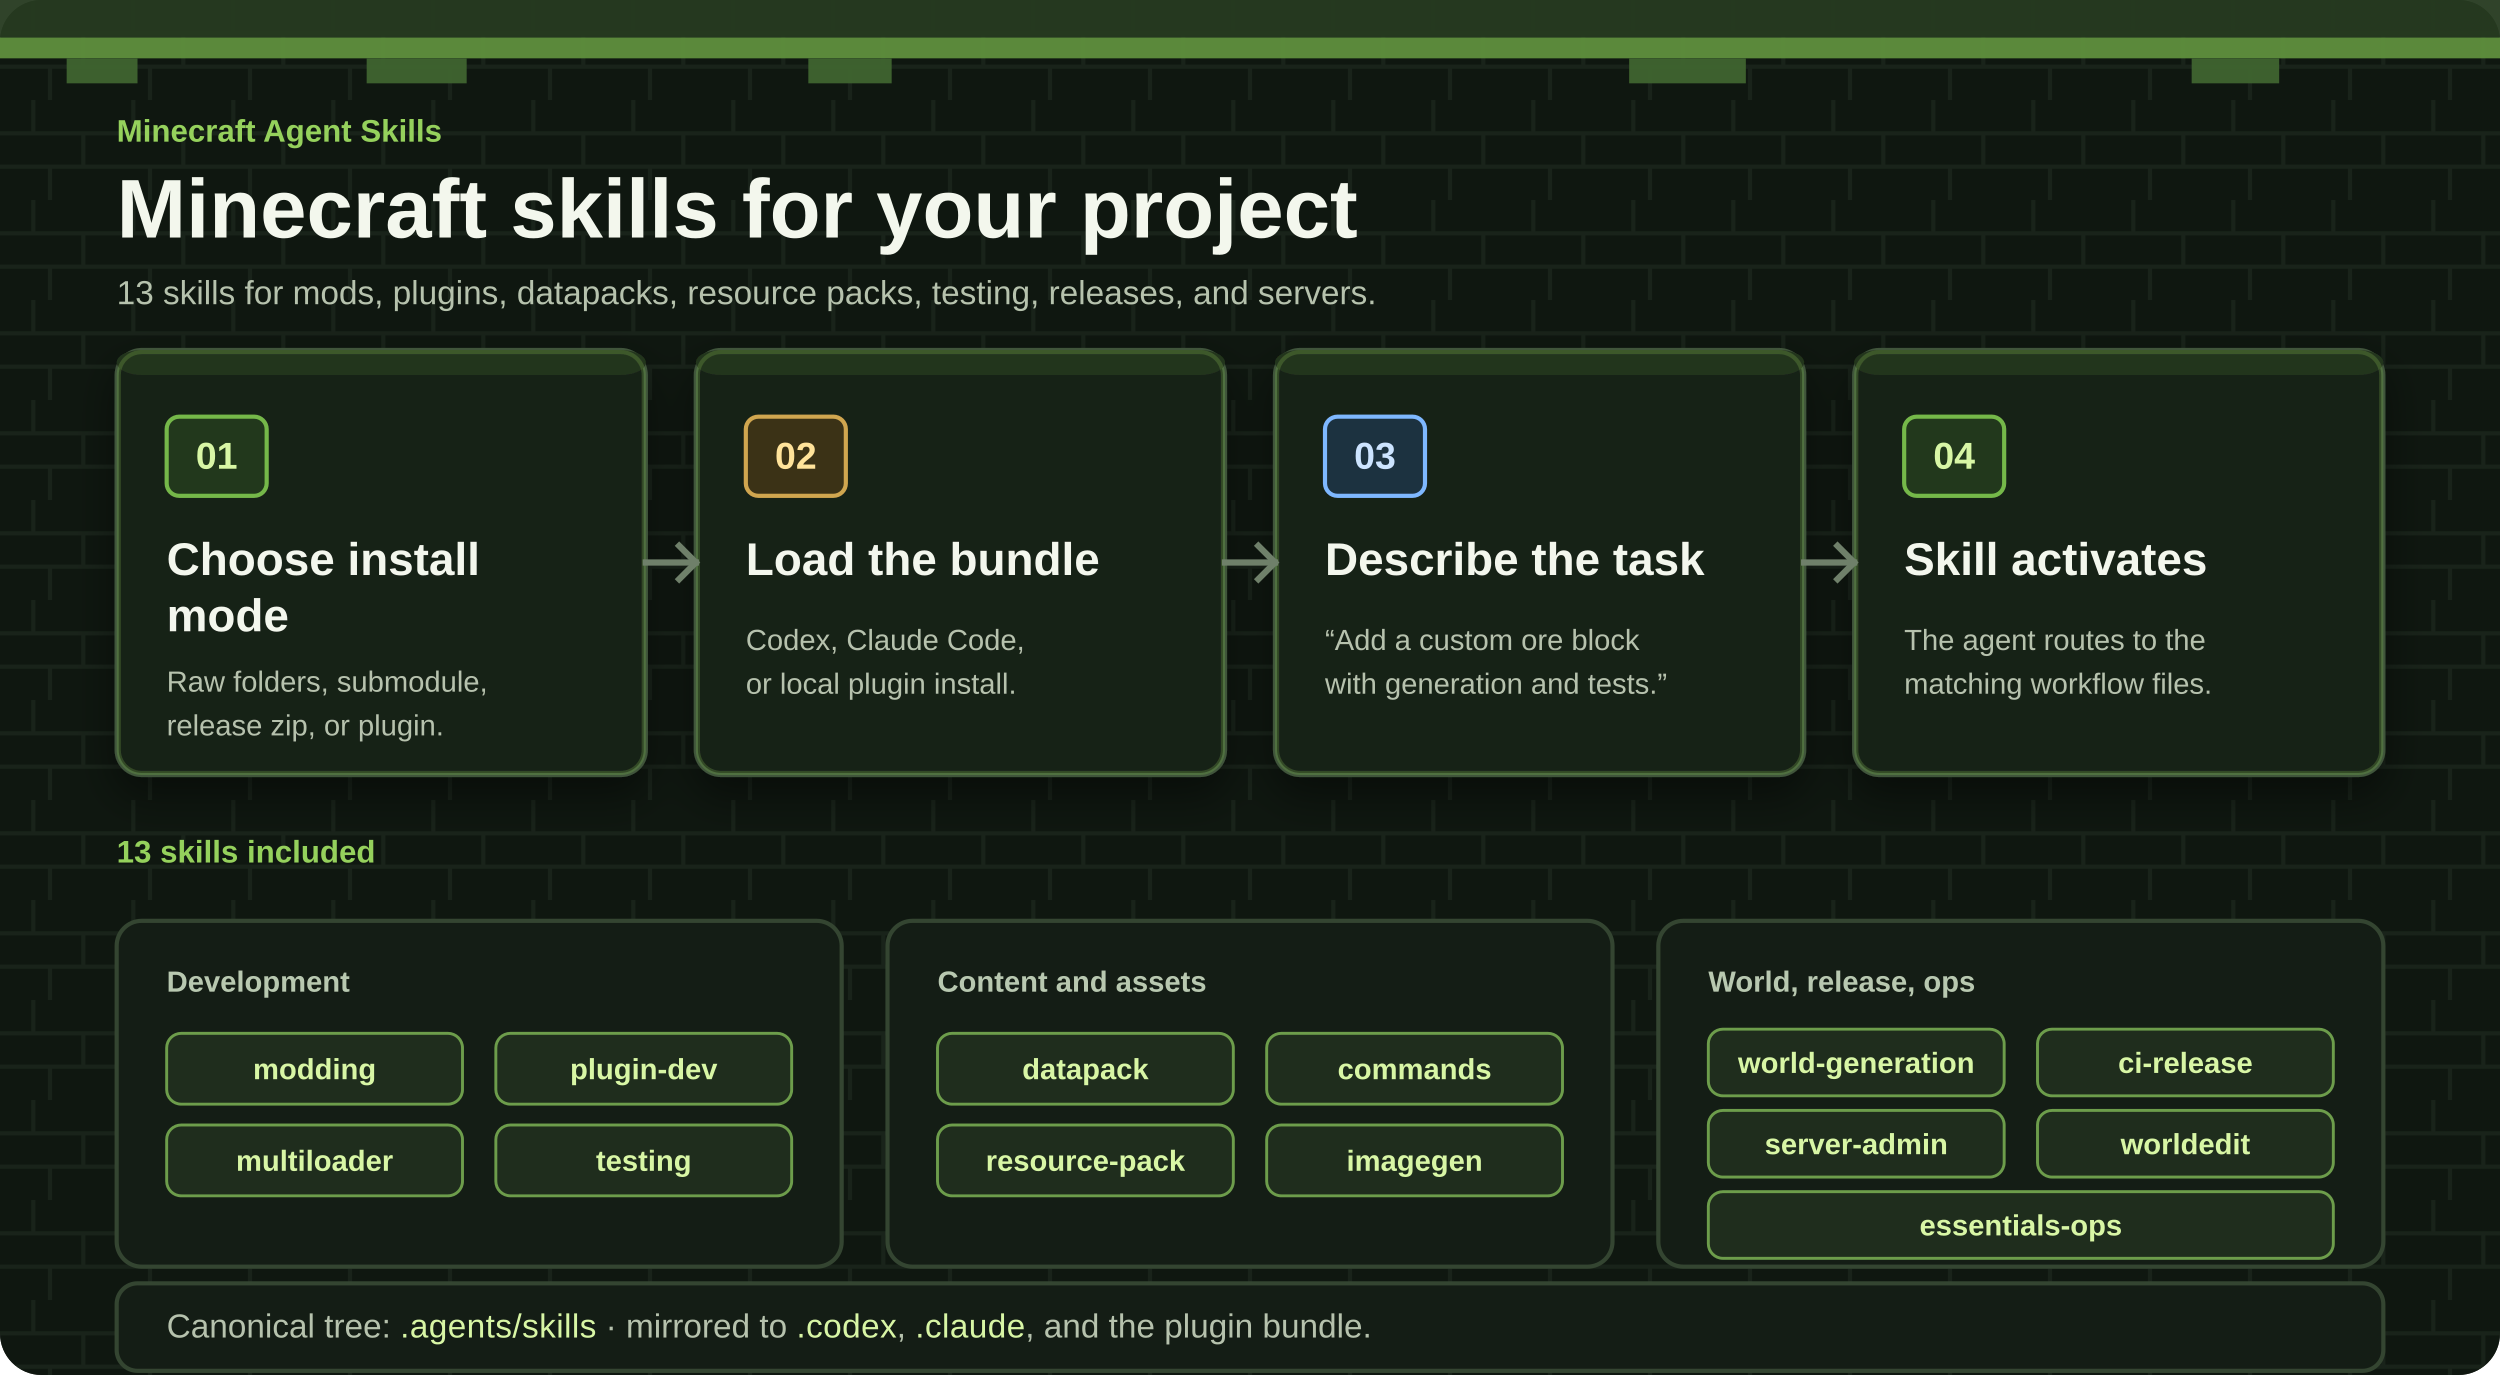
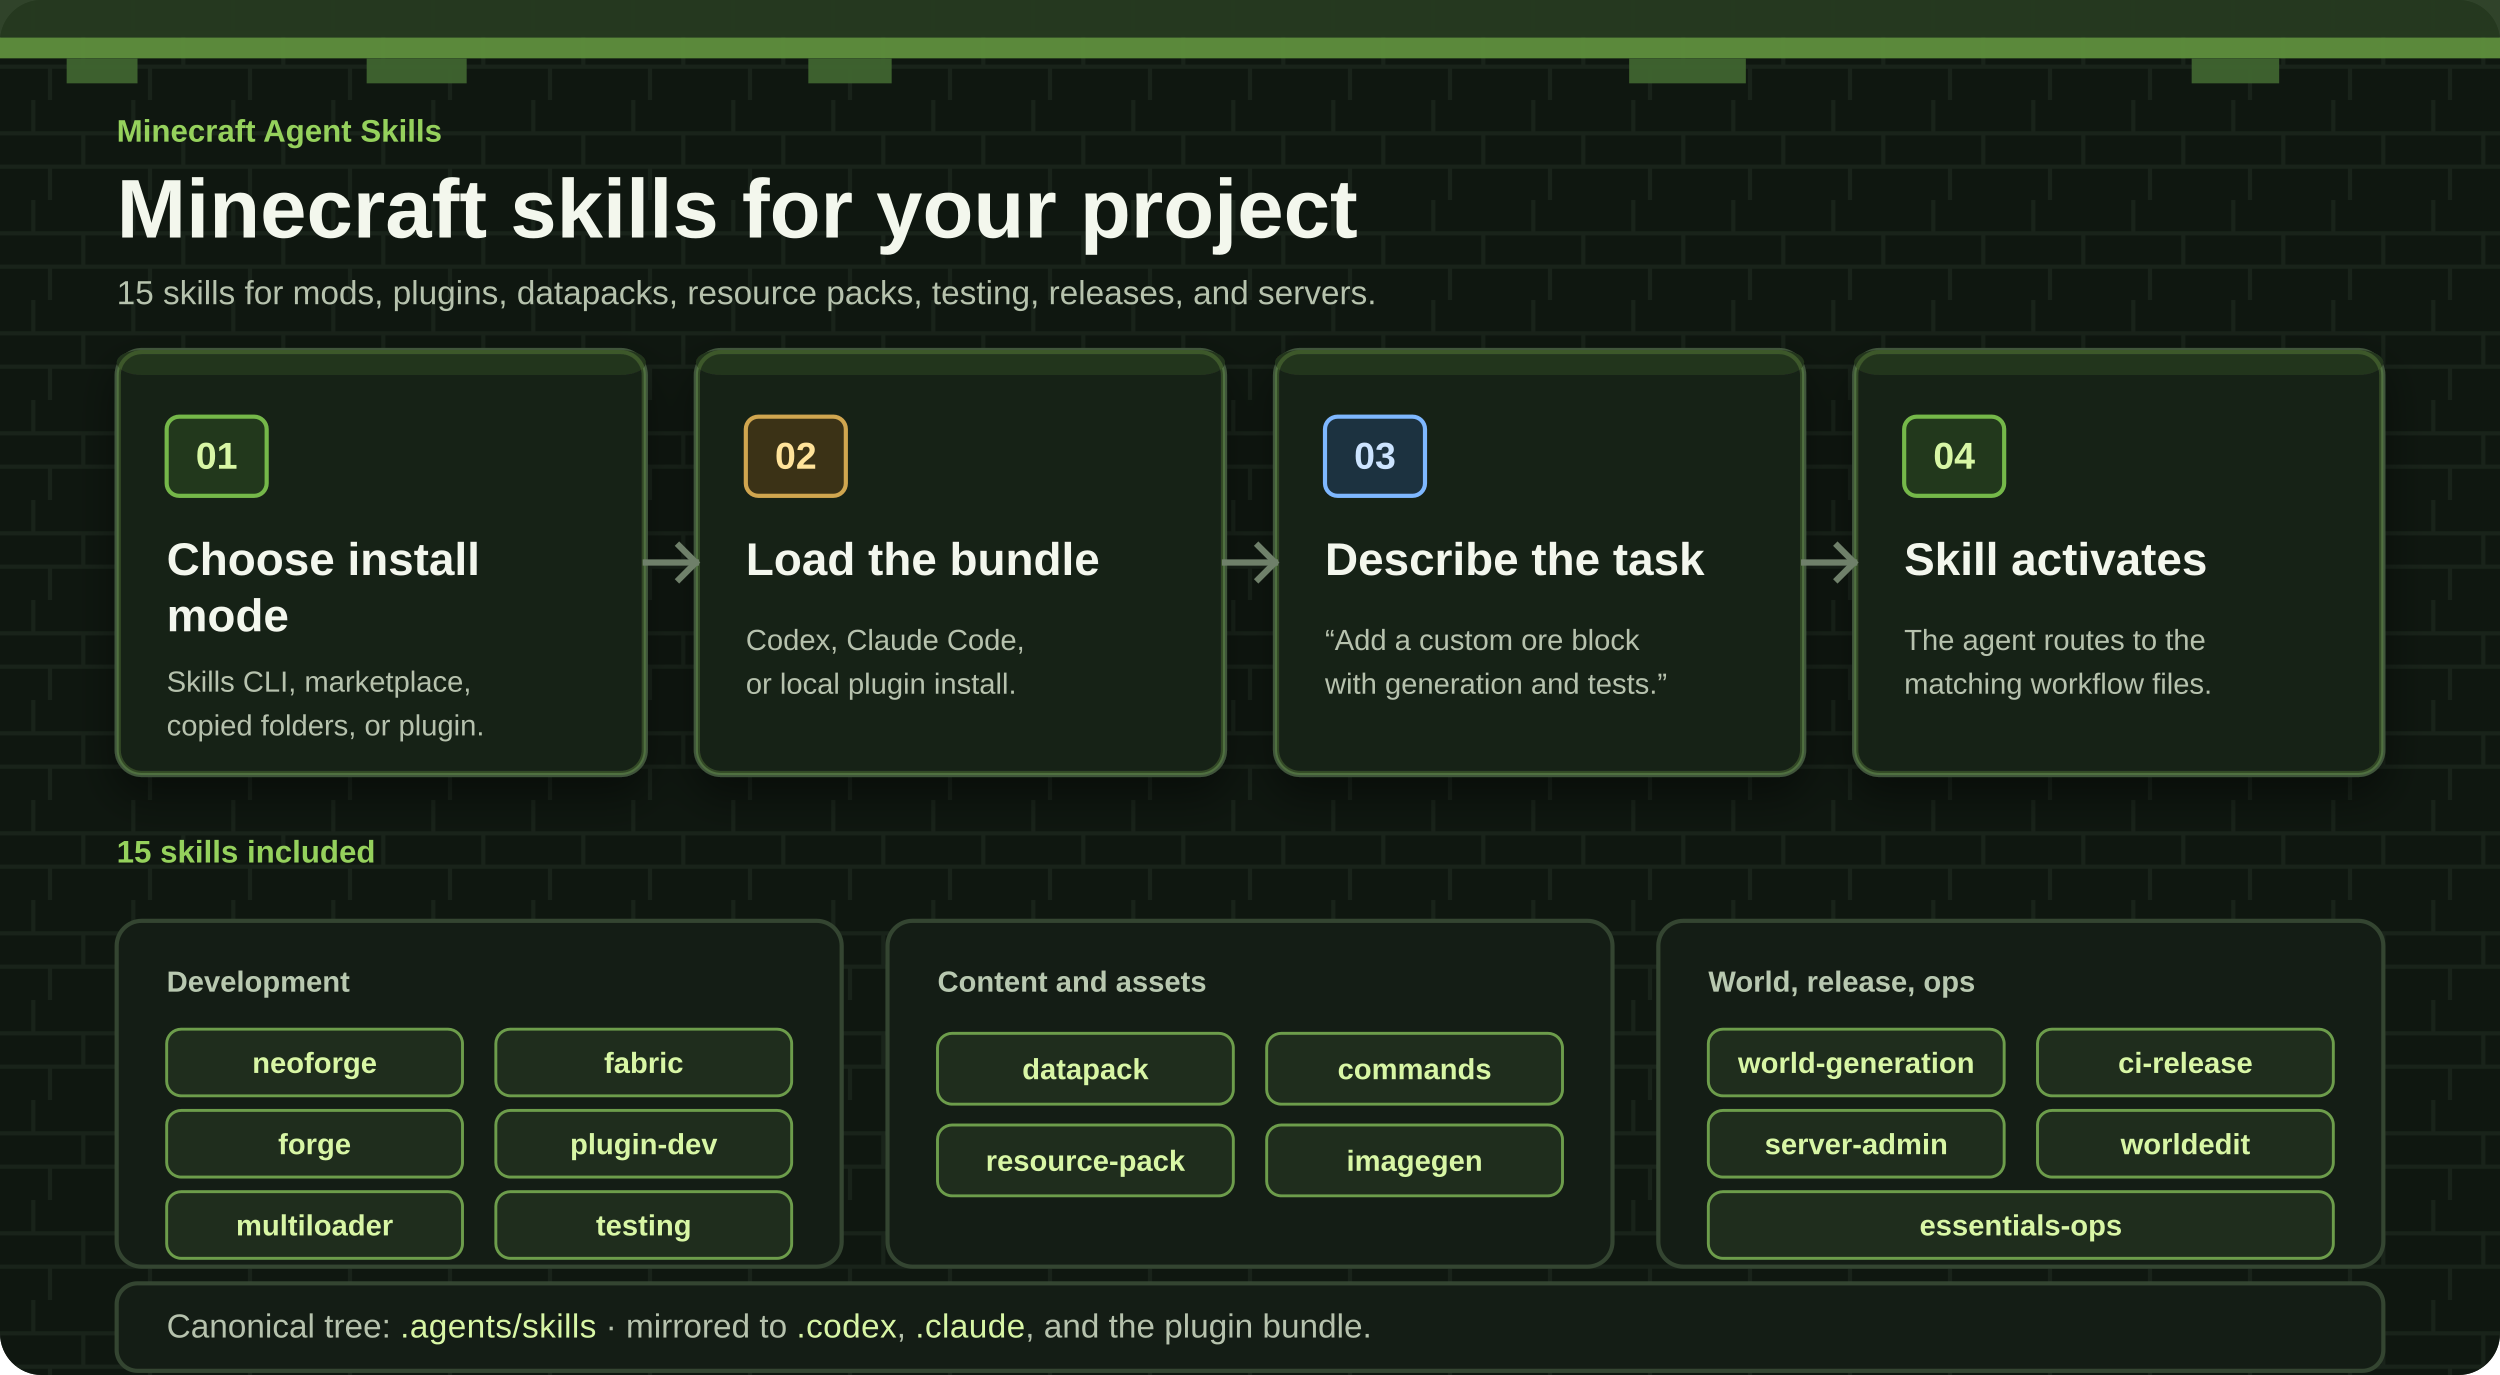
<svg xmlns="http://www.w3.org/2000/svg" viewBox="0 0 1200 660" role="img" aria-labelledby="title desc">
  <defs>
    <style>
      .font { font-family: Arial, Helvetica, sans-serif; }
      .mono { font-family: "Arial", Helvetica, sans-serif; letter-spacing: 0.2px; }
      .title { fill: #f3f7ed; font-size: 40px; font-weight: 800; }
      .eyebrow { fill: #95d15c; font-size: 15px; font-weight: 800; letter-spacing: 0; }
      .body { fill: #b6c2ad; font-size: 16px; font-weight: 400; }
      .label { fill: #f3f7ed; font-size: 22px; font-weight: 800; }
      .small { fill: #b6c2ad; font-size: 14px; font-weight: 500; }
      .tiny { fill: #b8c8b0; font-size: 14px; font-weight: 700; }
      .code { fill: #d8f6a5; font-size: 14px; font-weight: 700; }
      .card { fill: #182118; stroke: #40543b; stroke-width: 2; }
      .card-top { fill: #24341e; }
      .card-glow { fill: none; stroke: #79b44c; stroke-opacity: 0.28; stroke-width: 2; }
      .panel { fill: #141d15; stroke: #344531; stroke-width: 2; }
      .chip { fill: #1f2d1d; stroke: #6d9d4b; stroke-width: 1.4; }
    </style>
    <pattern id="stone" width="48" height="48" patternUnits="userSpaceOnUse">
      <rect width="48" height="48" fill="#101710" />
      <path d="M0 16h48M0 32h48M16 0v16M40 16v16M24 32v16" stroke="#1c261c" stroke-width="2" />
    </pattern>
    <filter id="shadow" x="-8%" y="-10%" width="116%" height="125%">
      <feDropShadow dx="0" dy="9" stdDeviation="10" flood-color="#020402" flood-opacity="0.45" />
    </filter>
  </defs>
  <rect width="1200" height="660" rx="20" fill="#0d140e" />
  <rect width="1200" height="660" rx="20" fill="url(#stone)" opacity="0.82" />
  <g opacity="0.95">
    <rect x="0" y="0" width="1200" height="18" fill="#263a20" />
    <rect x="0" y="18" width="1200" height="10" fill="#5e8f3d" />
    <rect x="32" y="28" width="34" height="12" fill="#3f642f" />
    <rect x="176" y="28" width="48" height="12" fill="#3f642f" />
    <rect x="388" y="28" width="40" height="12" fill="#3f642f" />
    <rect x="782" y="28" width="56" height="12" fill="#3f642f" />
    <rect x="1052" y="28" width="42" height="12" fill="#3f642f" />
  </g>
  <g class="font" transform="translate(56 68)">
    <text class="eyebrow" x="0" y="0">Minecraft Agent Skills</text>
    <text class="title" x="0" y="46">Minecraft skills for your project</text>
-     <text class="body" x="0" y="78">13 skills for mods, plugins, datapacks, resource packs, testing, releases, and servers.</text>
+     <text class="body" x="0" y="78">15 skills for mods, plugins, datapacks, resource packs, testing, releases, and servers.</text>
  </g>
  <g class="font" filter="url(#shadow)">
    <g transform="translate(56 168)">
      <rect class="card" width="254" height="204" rx="12" />
      <rect class="card-top" width="254" height="12" rx="12" />
      <rect class="card-glow" x="1" y="1" width="252" height="202" rx="11" />
      <rect x="24" y="32" width="48" height="38" rx="6" fill="#20391a" stroke="#75b84a" stroke-width="2" />
      <text x="48" y="57" text-anchor="middle" fill="#d8f6a5" font-size="18" font-weight="900">01</text>
      <text class="label" x="24" y="108">Choose install</text>
      <text class="label" x="24" y="135">mode</text>
-       <text class="small" x="24" y="164">Raw folders, submodule,</text>
-       <text class="small" x="24" y="185">release zip, or plugin.</text>
+       <text class="small" x="24" y="164">Skills CLI, marketplace,</text>
+       <text class="small" x="24" y="185">copied folders, or plugin.</text>
    </g>
    <g transform="translate(334 168)">
      <rect class="card" width="254" height="204" rx="12" />
      <rect class="card-top" width="254" height="12" rx="12" />
      <rect class="card-glow" x="1" y="1" width="252" height="202" rx="11" />
      <rect x="24" y="32" width="48" height="38" rx="6" fill="#3b3218" stroke="#d0a64f" stroke-width="2" />
      <text x="48" y="57" text-anchor="middle" fill="#ffe39a" font-size="18" font-weight="900">02</text>
      <text class="label" x="24" y="108">Load the bundle</text>
      <text class="small" x="24" y="144">Codex, Claude Code,</text>
      <text class="small" x="24" y="165">or local plugin install.</text>
    </g>
    <g transform="translate(612 168)">
      <rect class="card" width="254" height="204" rx="12" />
      <rect class="card-top" width="254" height="12" rx="12" />
      <rect class="card-glow" x="1" y="1" width="252" height="202" rx="11" />
      <rect x="24" y="32" width="48" height="38" rx="6" fill="#1d3140" stroke="#7eb8ff" stroke-width="2" />
      <text x="48" y="57" text-anchor="middle" fill="#cce4ff" font-size="18" font-weight="900">03</text>
      <text class="label" x="24" y="108">Describe the task</text>
      <text class="small" x="24" y="144">“Add a custom ore block</text>
      <text class="small" x="24" y="165">with generation and tests.”</text>
    </g>
    <g transform="translate(890 168)">
      <rect class="card" width="254" height="204" rx="12" />
      <rect class="card-top" width="254" height="12" rx="12" />
      <rect class="card-glow" x="1" y="1" width="252" height="202" rx="11" />
      <rect x="24" y="32" width="48" height="38" rx="6" fill="#20391a" stroke="#75b84a" stroke-width="2" />
      <text x="48" y="57" text-anchor="middle" fill="#d8f6a5" font-size="18" font-weight="900">04</text>
      <text class="label" x="24" y="108">Skill activates</text>
      <text class="small" x="24" y="144">The agent routes to the</text>
      <text class="small" x="24" y="165">matching workflow files.</text>
    </g>
  </g>
  <g stroke="#6f806a" stroke-width="3" stroke-linecap="square" fill="none">
    <path d="M310 270h24" />
    <path d="M326 262l8 8-8 8" />
    <path d="M588 270h24" />
    <path d="M604 262l8 8-8 8" />
    <path d="M866 270h24" />
    <path d="M882 262l8 8-8 8" />
  </g>
  <g class="font" transform="translate(56 414)">
-     <text class="eyebrow" x="0" y="0">13 skills included</text>
+     <text class="eyebrow" x="0" y="0">15 skills included</text>
    <g transform="translate(0 28)">
      <rect class="panel" width="348" height="166" rx="12" />
      <text class="tiny" x="24" y="34">Development</text>
-       <rect class="chip" x="24" y="54" width="142" height="34" rx="7" />
-       <text class="code" x="95" y="76" text-anchor="middle">modding</text>
-       <rect class="chip" x="182" y="54" width="142" height="34" rx="7" />
-       <text class="code" x="253" y="76" text-anchor="middle">plugin-dev</text>
-       <rect class="chip" x="24" y="98" width="142" height="34" rx="7" />
-       <text class="code" x="95" y="120" text-anchor="middle">multiloader</text>
-       <rect class="chip" x="182" y="98" width="142" height="34" rx="7" />
-       <text class="code" x="253" y="120" text-anchor="middle">testing</text>
+       <rect class="chip" x="24" y="52" width="142" height="32" rx="7" />
+       <text class="code" x="95" y="73" text-anchor="middle">neoforge</text>
+       <rect class="chip" x="182" y="52" width="142" height="32" rx="7" />
+       <text class="code" x="253" y="73" text-anchor="middle">fabric</text>
+       <rect class="chip" x="24" y="91" width="142" height="32" rx="7" />
+       <text class="code" x="95" y="112" text-anchor="middle">forge</text>
+       <rect class="chip" x="182" y="91" width="142" height="32" rx="7" />
+       <text class="code" x="253" y="112" text-anchor="middle">plugin-dev</text>
+       <rect class="chip" x="24" y="130" width="142" height="32" rx="7" />
+       <text class="code" x="95" y="151" text-anchor="middle">multiloader</text>
+       <rect class="chip" x="182" y="130" width="142" height="32" rx="7" />
+       <text class="code" x="253" y="151" text-anchor="middle">testing</text>
    </g>
    <g transform="translate(370 28)">
      <rect class="panel" width="348" height="166" rx="12" />
      <text class="tiny" x="24" y="34">Content and assets</text>
      <rect class="chip" x="24" y="54" width="142" height="34" rx="7" />
      <text class="code" x="95" y="76" text-anchor="middle">datapack</text>
      <rect class="chip" x="182" y="54" width="142" height="34" rx="7" />
      <text class="code" x="253" y="76" text-anchor="middle">commands</text>
      <rect class="chip" x="24" y="98" width="142" height="34" rx="7" />
      <text class="code" x="95" y="120" text-anchor="middle">resource-pack</text>
      <rect class="chip" x="182" y="98" width="142" height="34" rx="7" />
      <text class="code" x="253" y="120" text-anchor="middle">imagegen</text>
    </g>
    <g transform="translate(740 28)">
      <rect class="panel" width="348" height="166" rx="12" />
      <text class="tiny" x="24" y="34">World, release, ops</text>
      <rect class="chip" x="24" y="52" width="142" height="32" rx="7" />
      <text class="code" x="95" y="73" text-anchor="middle" font-size="13">world-generation</text>
      <rect class="chip" x="182" y="52" width="142" height="32" rx="7" />
      <text class="code" x="253" y="73" text-anchor="middle">ci-release</text>
      <rect class="chip" x="24" y="91" width="142" height="32" rx="7" />
      <text class="code" x="95" y="112" text-anchor="middle">server-admin</text>
      <rect class="chip" x="182" y="91" width="142" height="32" rx="7" />
      <text class="code" x="253" y="112" text-anchor="middle">worldedit</text>
      <rect class="chip" x="24" y="130" width="300" height="32" rx="7" />
      <text class="code" x="174" y="151" text-anchor="middle">essentials-ops</text>
    </g>
  </g>
  <g class="font" transform="translate(56 634)">
    <rect class="panel" x="0" y="-18" width="1088" height="42" rx="10" />
    <text class="body" x="24" y="8">Canonical tree: <tspan class="mono" fill="#d8f6a5">.agents/skills</tspan> · mirrored to <tspan class="mono" fill="#d8f6a5">.codex</tspan>, <tspan class="mono" fill="#d8f6a5">.claude</tspan>, and the plugin bundle.</text>
  </g>
</svg>
